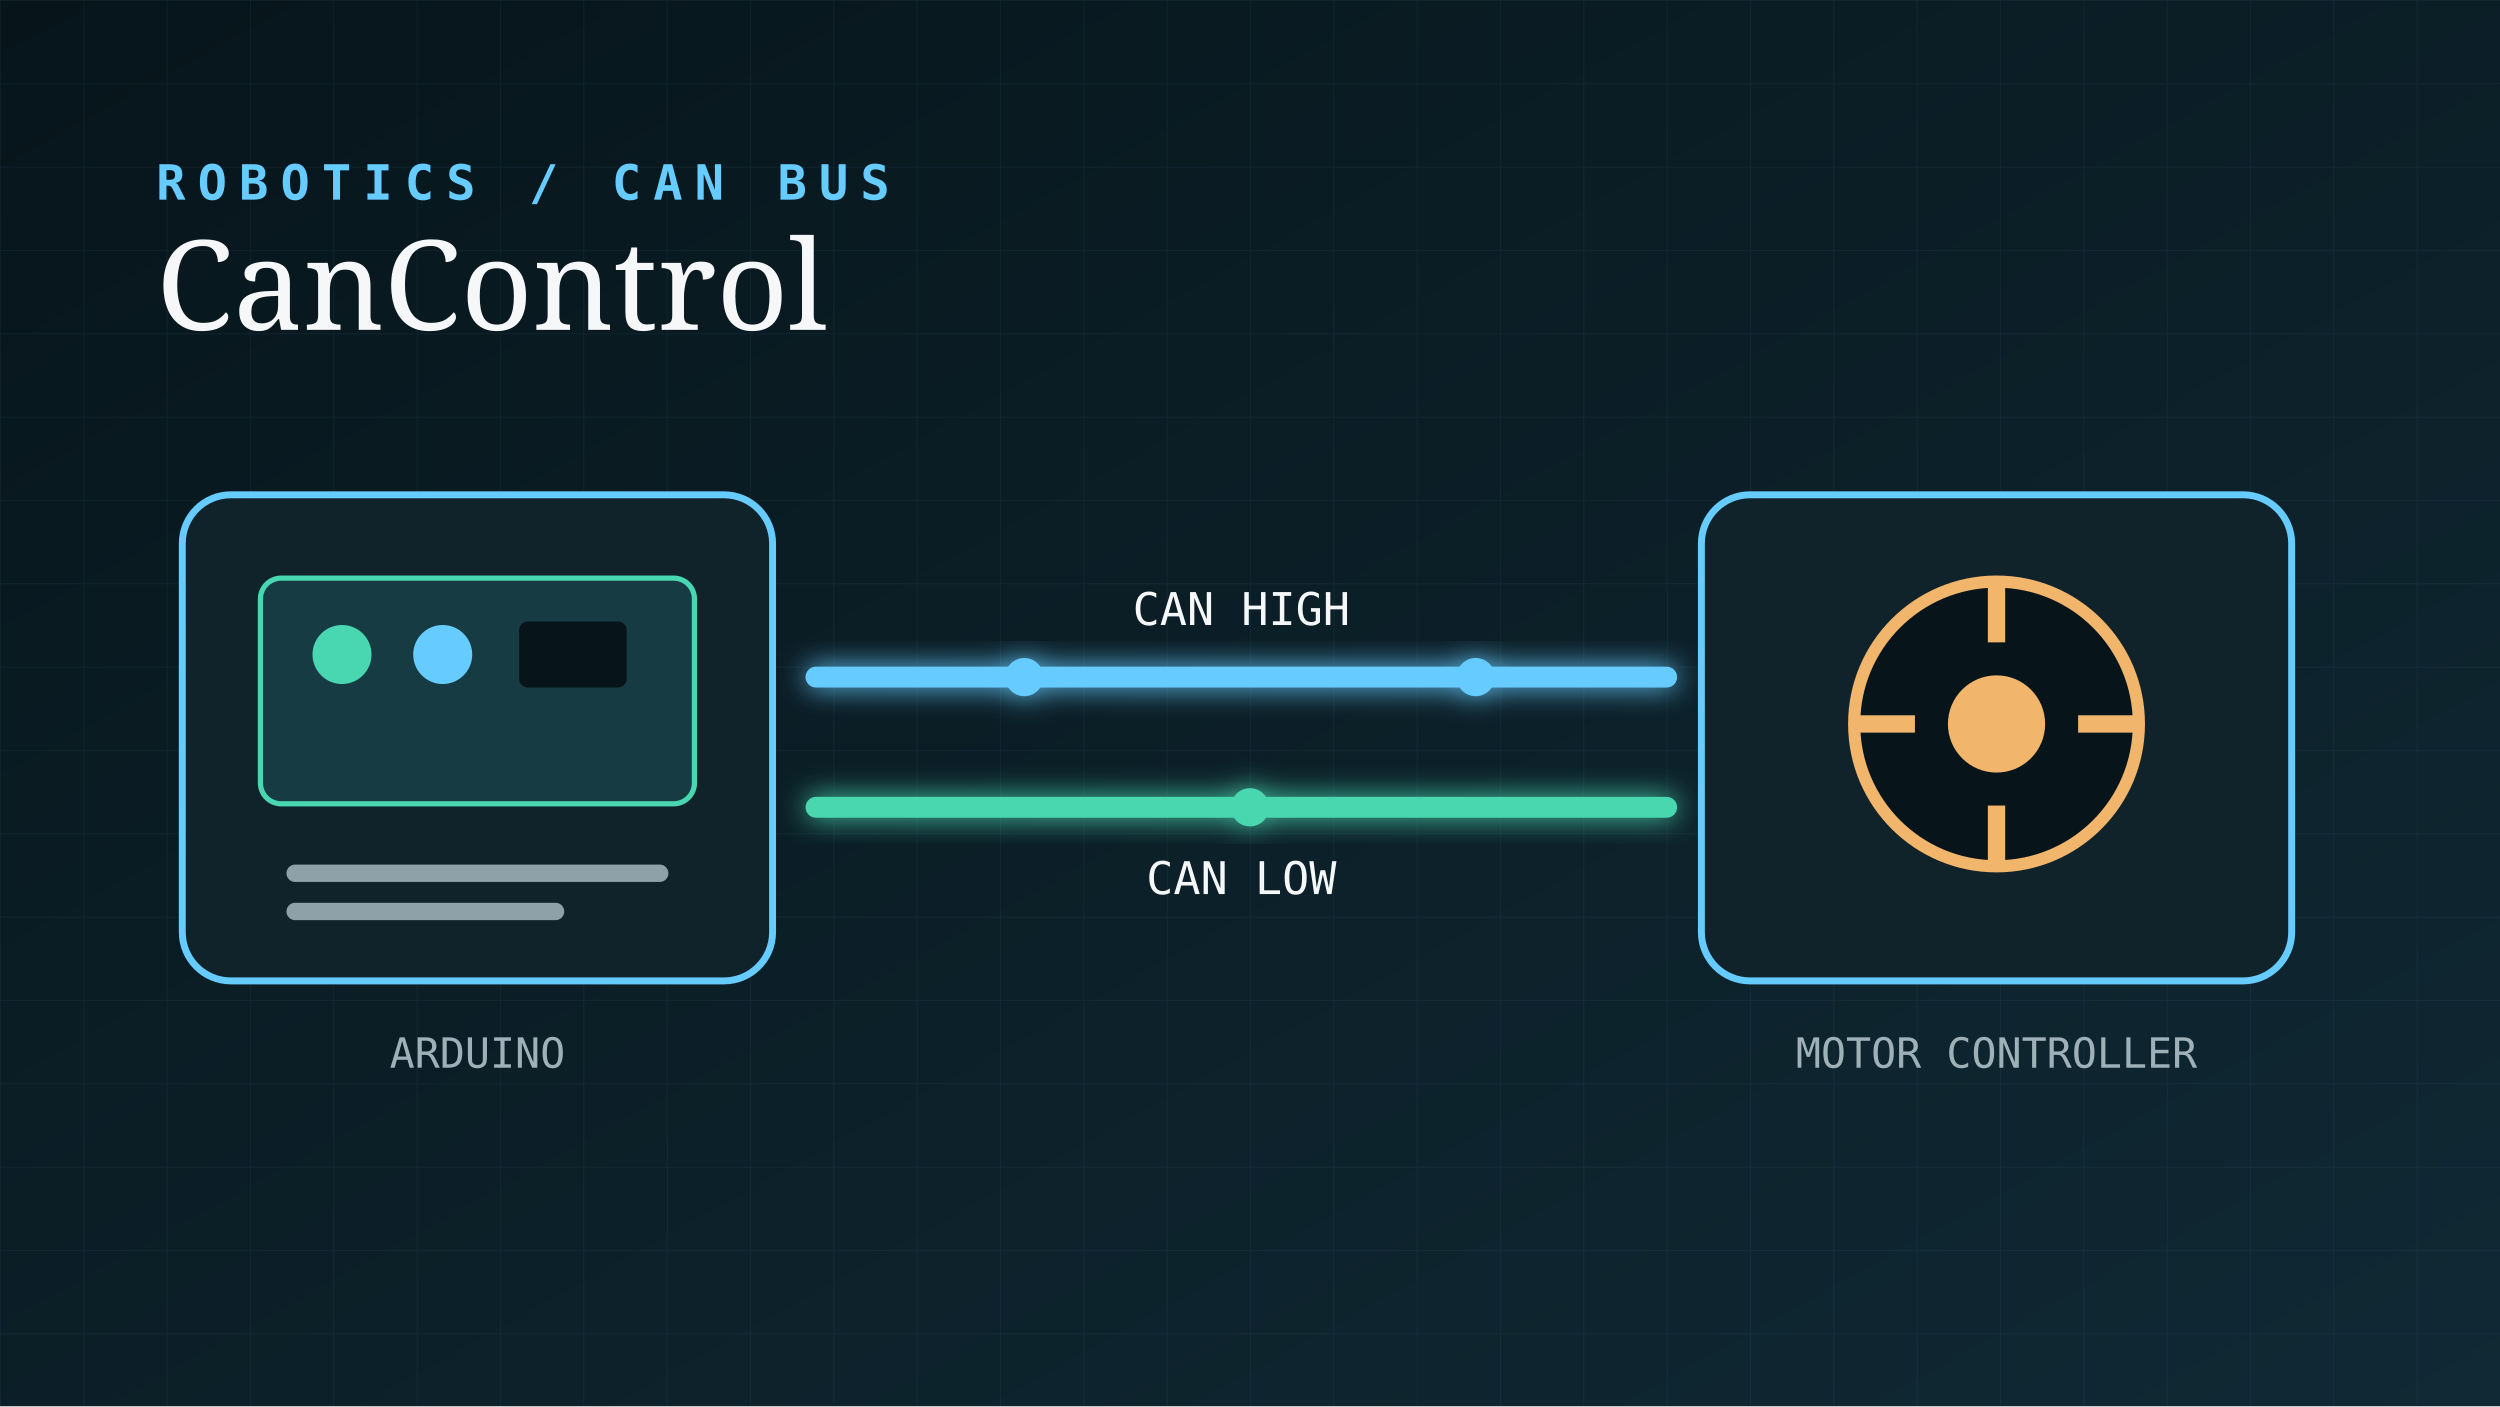
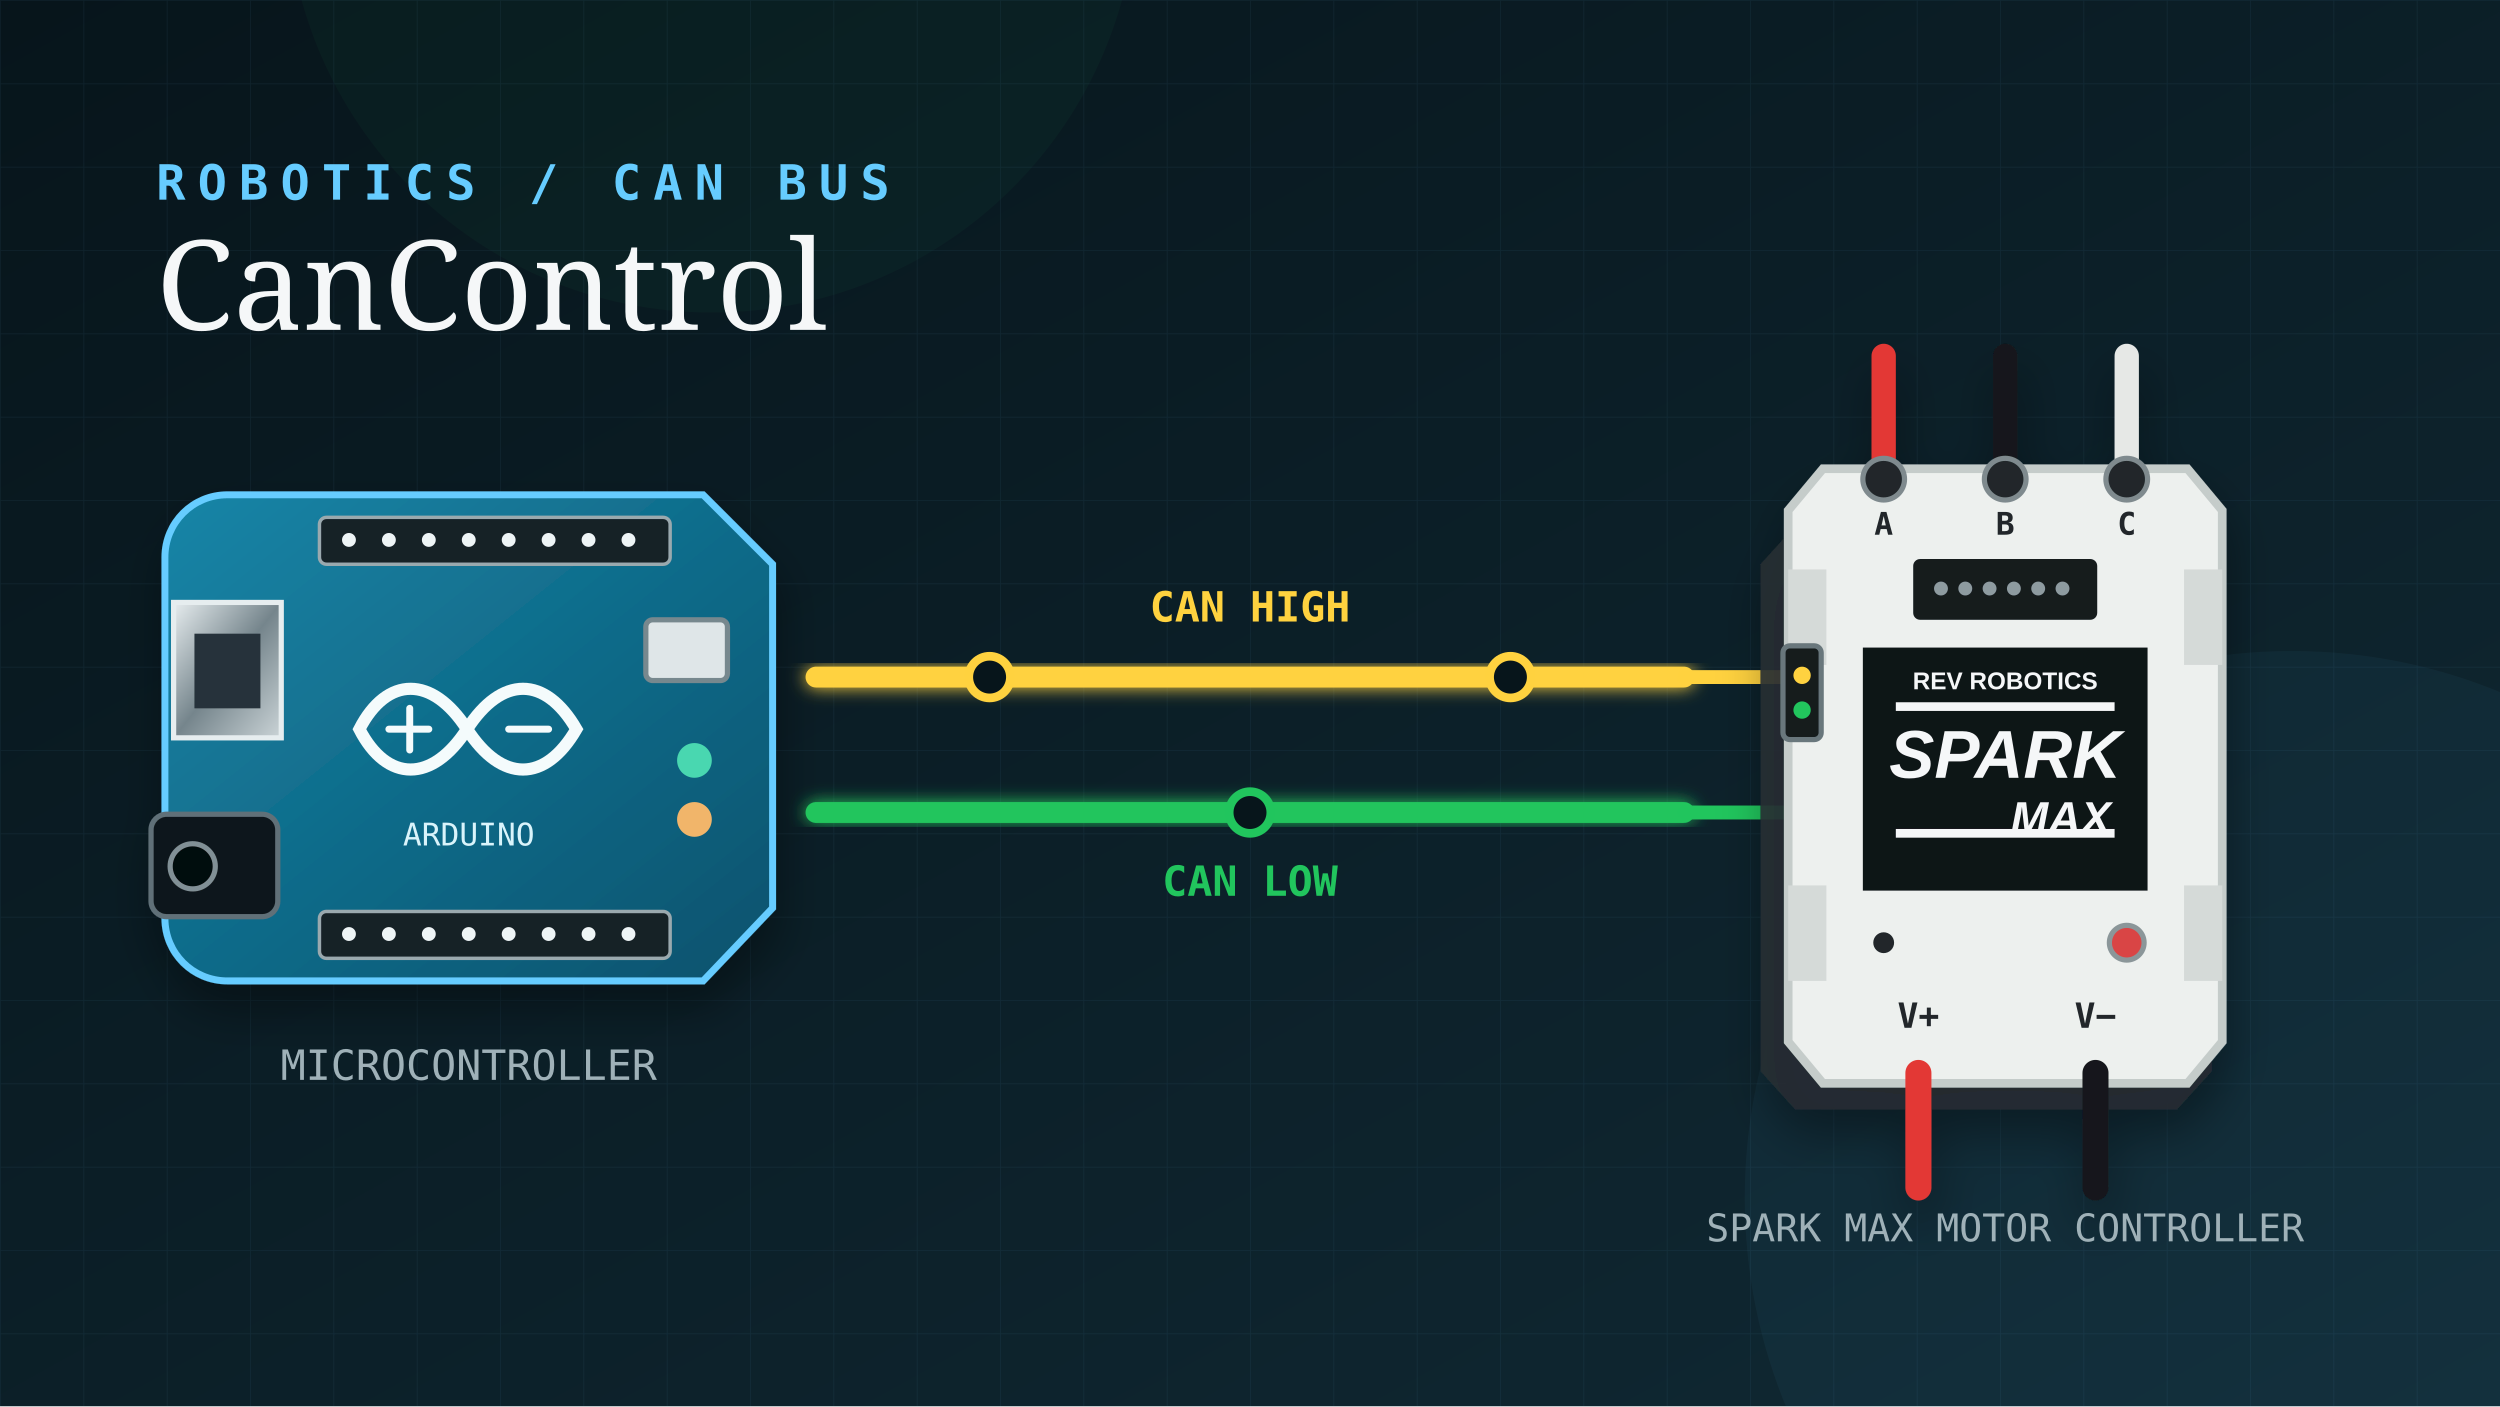
<svg xmlns="http://www.w3.org/2000/svg" viewBox="0 0 1440 810" role="img" aria-labelledby="title desc">
  <defs>
-     <linearGradient id="bg" x1="0" y1="0" x2="1" y2="1">
+     <linearGradient id="bg" x2="1" y2="1">
      <stop stop-color="#07151b" />
      <stop offset="1" stop-color="#102934" />
+     </linearGradient>
+     <linearGradient id="pcb" x2="1" y2="1">
+       <stop stop-color="#1685a7" />
+       <stop offset="1" stop-color="#0b526d" />
+     </linearGradient>
+     <linearGradient id="metal" x2="1" y2="1">
+       <stop stop-color="#e7edef" />
+       <stop offset=".5" stop-color="#75858c" />
+       <stop offset="1" stop-color="#cbd4d7" />
+     </linearGradient>
+     <linearGradient id="case" x2="1" y2="1">
+       <stop stop-color="#2c3940" />
+       <stop offset="1" stop-color="#10171b" />
    </linearGradient>
    <pattern id="grid" width="48" height="48" patternUnits="userSpaceOnUse">
      <path d="M48 0H0V48" fill="none" stroke="#7bd7ff" stroke-opacity=".06" />
    </pattern>
+     <filter id="shadow" x="-20%" y="-20%" width="140%" height="160%">
+       <feDropShadow dy="15" stdDeviation="13" flood-opacity=".35" />
+     </filter>
    <filter id="glow">
-       <feGaussianBlur stdDeviation="8" result="b" />
+       <feGaussianBlur stdDeviation="5" result="b" />
      <feMerge>
        <feMergeNode in="b" />
        <feMergeNode in="SourceGraphic" />
      </feMerge>
    </filter>
  </defs>
  <rect width="1440" height="810" fill="url(#bg)" />
+   <circle cx="1320" cy="690" r="315" fill="#66ccff" opacity=".045" />
+   <circle cx="410" cy="-65" r="245" fill="#21c55d" opacity=".045" />
  <rect width="1440" height="810" fill="url(#grid)" />
  <text x="90" y="115" fill="#66ccff" font-family="ui-monospace,monospace" font-size="28" font-weight="700" letter-spacing="7">ROBOTICS / CAN BUS</text>
  <text x="90" y="190" fill="#f5f7f8" font-family="Georgia,serif" font-size="72">CanControl</text>
-   <g transform="translate(105 285)">
-     <rect width="340" height="280" rx="28" fill="#10232b" stroke="#66ccff" stroke-width="4" />
-     <rect x="45" y="48" width="250" height="130" rx="12" fill="#173b43" stroke="#48d7b0" stroke-width="3" />
-     <circle cx="92" cy="92" r="17" fill="#48d7b0" />
-     <circle cx="150" cy="92" r="17" fill="#66ccff" />
-     <rect x="194" y="73" width="62" height="38" rx="5" fill="#07151b" />
-     <path d="M65 218h210M65 240h150" stroke="#8ea1a9" stroke-width="10" stroke-linecap="round" />
-     <text x="170" y="330" fill="#9fb1b8" font-family="ui-monospace,monospace" font-size="24" text-anchor="middle">ARDUINO</text>
+   <g transform="translate(95 285)" filter="url(#shadow)">
+     <path d="M36 0h274l40 40v198l-40 42H36C16 280 0 264 0 244V36C0 16 16 0 36 0z" fill="url(#pcb)" stroke="#66ccff" stroke-width="4" />
+     <path d="M5 62h62v78H5z" fill="url(#metal)" stroke="#e6edef" stroke-width="3" />
+     <path d="M17 80h38v43H17z" fill="#26333a" />
+     <rect x="-8" y="184" width="73" height="59" rx="9" fill="#11191d" stroke="#607078" stroke-width="3" />
+     <circle cx="16" cy="214" r="13" fill="#05090b" stroke="#819096" stroke-width="3" />
+     <g fill="#172127" stroke="#9aa9ae" stroke-width="2">
+       <rect x="89" y="13" width="202" height="27" rx="4" />
+       <rect x="89" y="240" width="202" height="27" rx="4" />
+     </g>
+     <g fill="#eef5f6">
+       <circle cx="106" cy="26" r="4" />
+       <circle cx="129" cy="26" r="4" />
+       <circle cx="152" cy="26" r="4" />
+       <circle cx="175" cy="26" r="4" />
+       <circle cx="198" cy="26" r="4" />
+       <circle cx="221" cy="26" r="4" />
+       <circle cx="244" cy="26" r="4" />
+       <circle cx="267" cy="26" r="4" />
+       <circle cx="106" cy="253" r="4" />
+       <circle cx="129" cy="253" r="4" />
+       <circle cx="152" cy="253" r="4" />
+       <circle cx="175" cy="253" r="4" />
+       <circle cx="198" cy="253" r="4" />
+       <circle cx="221" cy="253" r="4" />
+       <circle cx="244" cy="253" r="4" />
+       <circle cx="267" cy="253" r="4" />
+     </g>
+     <rect x="277" y="72" width="47" height="35" rx="4" fill="#dfe6e8" stroke="#77888e" stroke-width="3" />
+     <circle cx="305" cy="153" r="10" fill="#48d7b0" />
+     <circle cx="305" cy="187" r="10" fill="#f1b56b" />
+     <g transform="translate(112 108)" fill="none" stroke="#f4fbfc" stroke-linecap="round">
+       <path d="M0 27c16-31 42-31 62 0s45 31 63 0c-18-31-43-31-63 0S16 58 0 27z" stroke-width="7" />
+       <path d="M17 27h23M29 15v24M86 27h23" stroke-width="4" />
+     </g>
+     <text x="175" y="202" fill="#d9f4fb" font-family="ui-monospace,monospace" font-size="18" text-anchor="middle">ARDUINO</text>
  </g>
-   <g filter="url(#glow)" fill="none" stroke-linecap="round">
-     <path d="M470 390H960" stroke="#66ccff" stroke-width="12" />
-     <path d="M470 465H960" stroke="#48d7b0" stroke-width="12" />
-     <circle cx="590" cy="390" r="11" fill="#66ccff" />
-     <circle cx="720" cy="465" r="11" fill="#48d7b0" />
-     <circle cx="850" cy="390" r="11" fill="#66ccff" />
+   <text x="270" y="622" fill="#9fb1b8" font-family="ui-monospace,monospace" font-size="24" text-anchor="middle">MICROCONTROLLER</text>
+   <g fill="none" stroke-width="12" stroke-linecap="round" filter="url(#glow)">
+     <path d="M470 390H970" stroke="#ffd23f" />
+     <path d="M470 468H970" stroke="#21c55d" />
  </g>
-   <text x="715" y="360" fill="#f5f7f8" font-family="ui-monospace,monospace" font-size="26" text-anchor="middle">CAN HIGH</text>
-   <text x="715" y="515" fill="#f5f7f8" font-family="ui-monospace,monospace" font-size="26" text-anchor="middle">CAN LOW</text>
-   <g transform="translate(980 285)">
-     <rect width="340" height="280" rx="28" fill="#10232b" stroke="#66ccff" stroke-width="4" />
-     <circle cx="170" cy="132" r="82" fill="#07151b" stroke="#f1b56b" stroke-width="7" />
-     <circle cx="170" cy="132" r="28" fill="#f1b56b" />
-     <path d="M170 50v35M170 179v35M88 132h35M217 132h35" stroke="#f1b56b" stroke-width="10" />
-     <text x="170" y="330" fill="#9fb1b8" font-family="ui-monospace,monospace" font-size="24" text-anchor="middle">MOTOR CONTROLLER</text>
+   <g font-family="ui-monospace,monospace" font-size="24" font-weight="700" text-anchor="middle">
+     <text x="720" y="358" fill="#ffd23f">CAN HIGH</text>
+     <text x="720" y="516" fill="#21c55d">CAN LOW</text>
  </g>
+   <g fill="#07151b" stroke-width="5">
+     <circle cx="570" cy="390" r="12" stroke="#ffd23f" />
+     <circle cx="720" cy="468" r="12" stroke="#21c55d" />
+     <circle cx="870" cy="390" r="12" stroke="#ffd23f" />
+   </g>
+   <g fill="none" stroke-width="8" stroke-linecap="round">
+     <path d="M970 390h63" stroke="#ffd23f" />
+     <path d="M970 468h63" stroke="#21c55d" />
+   </g>
+   <g transform="translate(1030 270)" filter="url(#shadow)">
+     <path d="M16 20h220l20 22v292l-20 22H16L-4 334V42z" fill="#252d31" opacity=".9" transform="translate(-12 13)" />
+     <path d="M20 0h210l20 24v306l-20 24H20L0 330V24z" fill="#edf0ee" stroke="#c5ccca" stroke-width="5" />
+     <path d="M0 58h22v55H0M228 58h22v55h-22M0 240h22v55H0M228 240h22v55h-22" fill="#d5dad8" />
+     <g fill="none" stroke-width="14" stroke-linecap="round">
+       <path d="M55 7V-65" stroke="#e33835" />
+       <path d="M125 7V-65" stroke="#15191b" />
+       <path d="M195 7V-65" stroke="#e6e8e6" />
+     </g>
+     <g fill="#20272a" stroke="#7f8a8e" stroke-width="3">
+       <circle cx="55" cy="6" r="12" />
+       <circle cx="125" cy="6" r="12" />
+       <circle cx="195" cy="6" r="12" />
+     </g>
+     <text x="55" y="38" fill="#21272a" font-family="ui-monospace,monospace" font-size="18" font-weight="700" text-anchor="middle">A</text>
+     <text x="125" y="38" fill="#21272a" font-family="ui-monospace,monospace" font-size="18" font-weight="700" text-anchor="middle">B</text>
+     <text x="195" y="38" fill="#21272a" font-family="ui-monospace,monospace" font-size="18" font-weight="700" text-anchor="middle">C</text>
+     <rect x="72" y="52" width="106" height="35" rx="4" fill="#161c1f" />
+     <g fill="#8e9ba0">
+       <circle cx="88" cy="69" r="4" />
+       <circle cx="102" cy="69" r="4" />
+       <circle cx="116" cy="69" r="4" />
+       <circle cx="130" cy="69" r="4" />
+       <circle cx="144" cy="69" r="4" />
+       <circle cx="158" cy="69" r="4" />
+     </g>
+     <rect x="43" y="103" width="164" height="140" fill="#111719" />
+     <text x="125" y="127" fill="#f5f7f8" font-family="Arial,sans-serif" font-size="14" font-weight="700" text-anchor="middle">REV ROBOTICS</text>
+     <path d="M62 137h126M62 210h126" stroke="#f5f7f8" stroke-width="5" />
+     <text x="125" y="178" fill="#f5f7f8" font-family="Arial,sans-serif" font-size="39" font-weight="900" font-style="italic" text-anchor="middle">SPARK</text>
+     <text x="157" y="210" fill="#f5f7f8" font-family="Arial,sans-serif" font-size="26" font-weight="900" font-style="italic" text-anchor="middle">MAX</text>
+     <circle cx="195" cy="273" r="10" fill="#d94545" stroke="#8b9699" stroke-width="3" />
+     <circle cx="55" cy="273" r="6" fill="#20272a" />
+     <text x="75" y="322" fill="#22282b" font-family="ui-monospace,monospace" font-size="20" font-weight="700" text-anchor="middle">V+</text>
+     <text x="177" y="322" fill="#22282b" font-family="ui-monospace,monospace" font-size="20" font-weight="700" text-anchor="middle">V−</text>
+     <g fill="none" stroke-width="15" stroke-linecap="round">
+       <path d="M75 348v66" stroke="#e33835" />
+       <path d="M177 348v66" stroke="#15191b" />
+     </g>
+     <rect x="-3" y="102" width="22" height="54" rx="4" fill="#141a1d" stroke="#69777c" stroke-width="3" />
+     <circle cx="8" cy="119" r="5" fill="#ffd23f" />
+     <circle cx="8" cy="139" r="5" fill="#21c55d" />
+   </g>
+   <text x="1155" y="715" fill="#9fb1b8" font-family="ui-monospace,monospace" font-size="22" text-anchor="middle">SPARK MAX MOTOR CONTROLLER</text>
</svg>
